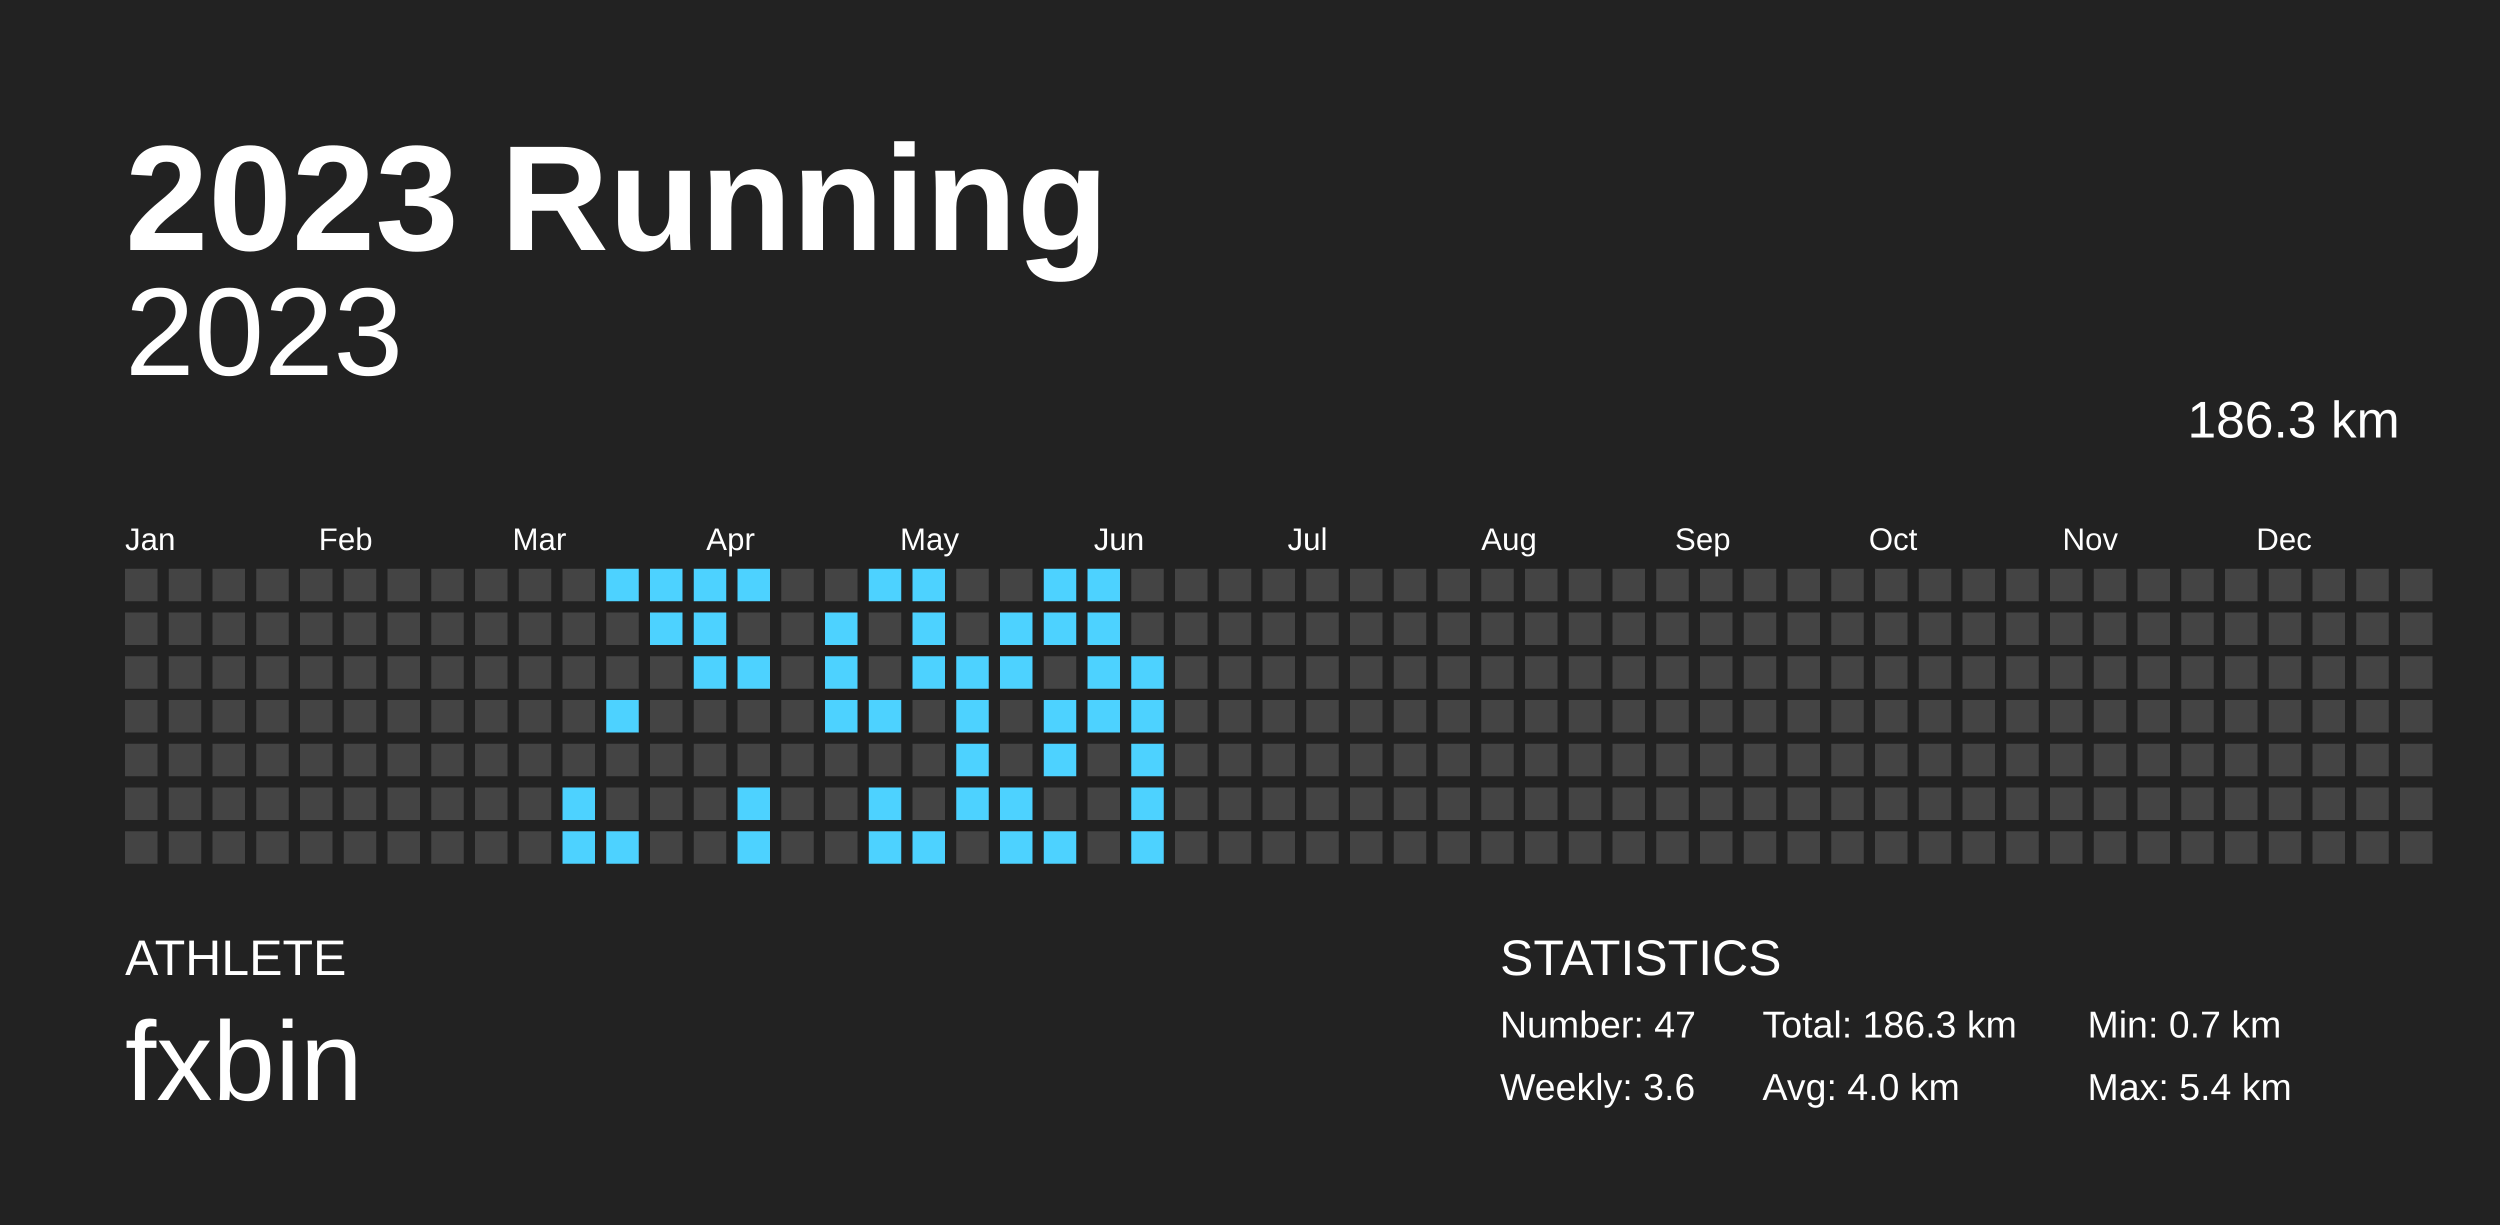
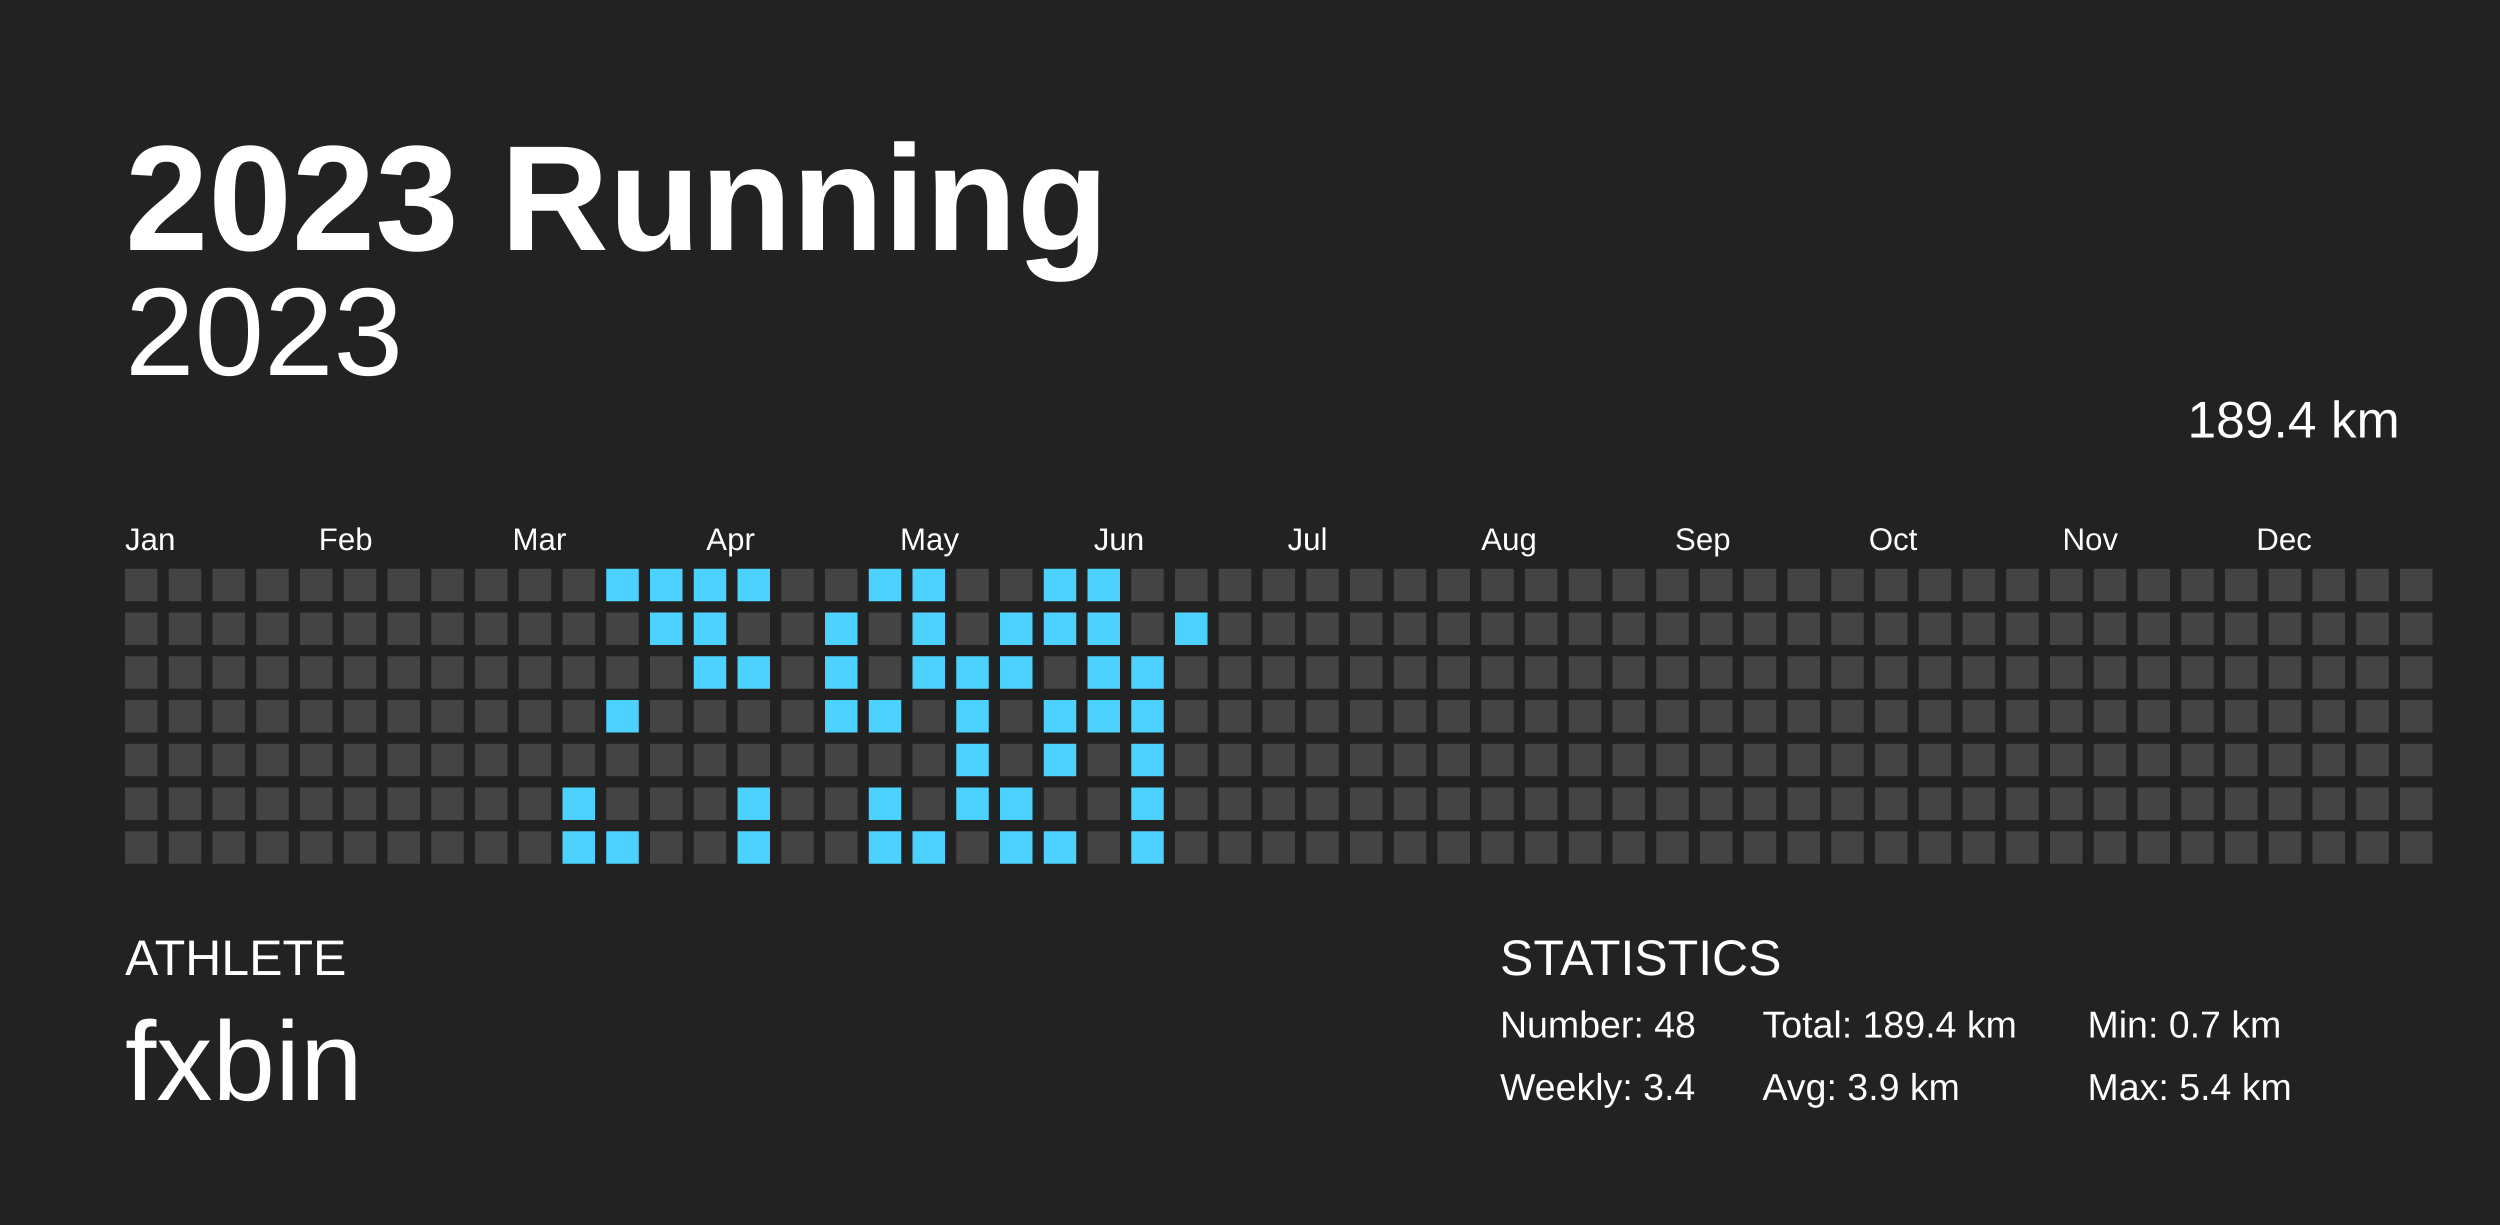
<svg xmlns="http://www.w3.org/2000/svg" baseProfile="full" height="98mm" version="1.1" viewBox="0,0,200,98" width="200mm">
  <defs />
  <rect fill="#222222" height="98" width="200" x="0" y="0" />
  <text fill="#FFFFFF" style="font-size:12px; font-family:Arial; font-weight:bold;" x="10" y="20">2023 Running</text>
  <text fill="#FFFFFF" style="font-size:4px; font-family:Arial" x="10" y="78">ATHLETE</text>
  <text fill="#FFFFFF" style="font-size:9px; font-family:Arial" x="10" y="88">fxbin</text>
  <text fill="#FFFFFF" style="font-size:4px; font-family:Arial" x="120" y="78">STATISTICS</text>
-   <text fill="#FFFFFF" style="font-size:3px; font-family:Arial" x="120" y="83">Number: 47</text>
-   <text fill="#FFFFFF" style="font-size:3px; font-family:Arial" x="120" y="88">Weekly: 3.6</text>
-   <text fill="#FFFFFF" style="font-size:3px; font-family:Arial" x="141" y="83">Total: 186.3 km</text>
-   <text fill="#FFFFFF" style="font-size:3px; font-family:Arial" x="141" y="88">Avg: 4.0 km</text>
+   <text fill="#FFFFFF" style="font-size:3px; font-family:Arial" x="120" y="83">Number: 48</text>
+   <text fill="#FFFFFF" style="font-size:3px; font-family:Arial" x="120" y="88">Weekly: 3.4</text>
+   <text fill="#FFFFFF" style="font-size:3px; font-family:Arial" x="141" y="83">Total: 189.4 km</text>
+   <text fill="#FFFFFF" style="font-size:3px; font-family:Arial" x="141" y="88">Avg: 3.9 km</text>
  <text fill="#FFFFFF" style="font-size:3px; font-family:Arial" x="167" y="83">Min: 0.7 km</text>
  <text fill="#FFFFFF" style="font-size:3px; font-family:Arial" x="167" y="88">Max: 5.4 km</text>
  <text alignment-baseline="hanging" fill="#FFFFFF" style="font-size:10.0px; font-family:Arial;" x="10" y="30">2023</text>
-   <text alignment-baseline="hanging" fill="#FFFFFF" style="font-size:4.125px; font-family:Arial;" x="175" y="35">186.3 km</text>
+   <text alignment-baseline="hanging" fill="#FFFFFF" style="font-size:4.125px; font-family:Arial;" x="175" y="35">189.4 km</text>
  <text fill="#FFFFFF" style="font-size:2.5px; font-family:Arial" x="10.0" y="44">Jan</text>
  <text fill="#FFFFFF" style="font-size:2.5px; font-family:Arial" x="25.5" y="44">Feb</text>
  <text fill="#FFFFFF" style="font-size:2.5px; font-family:Arial" x="41.0" y="44">Mar</text>
  <text fill="#FFFFFF" style="font-size:2.5px; font-family:Arial" x="56.5" y="44">Apr</text>
  <text fill="#FFFFFF" style="font-size:2.5px; font-family:Arial" x="72.0" y="44">May</text>
  <text fill="#FFFFFF" style="font-size:2.5px; font-family:Arial" x="87.5" y="44">Jun</text>
  <text fill="#FFFFFF" style="font-size:2.5px; font-family:Arial" x="103.0" y="44">Jul</text>
  <text fill="#FFFFFF" style="font-size:2.5px; font-family:Arial" x="118.5" y="44">Aug</text>
  <text fill="#FFFFFF" style="font-size:2.5px; font-family:Arial" x="134.0" y="44">Sep</text>
  <text fill="#FFFFFF" style="font-size:2.5px; font-family:Arial" x="149.5" y="44">Oct</text>
  <text fill="#FFFFFF" style="font-size:2.5px; font-family:Arial" x="165.0" y="44">Nov</text>
  <text fill="#FFFFFF" style="font-size:2.5px; font-family:Arial" x="180.5" y="44">Dec</text>
  <rect fill="#444444" height="2.6" width="2.6" x="10.0" y="45.5" />
  <rect fill="#444444" height="2.6" width="2.6" x="10.0" y="49.0" />
  <rect fill="#444444" height="2.6" width="2.6" x="10.0" y="52.5" />
  <rect fill="#444444" height="2.6" width="2.6" x="10.0" y="56.0" />
  <rect fill="#444444" height="2.6" width="2.6" x="10.0" y="59.5" />
  <rect fill="#444444" height="2.6" width="2.6" x="10.0" y="63.0" />
  <rect fill="#444444" height="2.6" width="2.6" x="10.0" y="66.5" />
  <rect fill="#444444" height="2.6" width="2.6" x="13.5" y="45.5" />
  <rect fill="#444444" height="2.6" width="2.6" x="13.5" y="49.0" />
  <rect fill="#444444" height="2.6" width="2.6" x="13.5" y="52.5" />
  <rect fill="#444444" height="2.6" width="2.6" x="13.5" y="56.0" />
  <rect fill="#444444" height="2.6" width="2.6" x="13.5" y="59.5" />
  <rect fill="#444444" height="2.6" width="2.6" x="13.5" y="63.0" />
  <rect fill="#444444" height="2.6" width="2.6" x="13.5" y="66.5" />
  <rect fill="#444444" height="2.6" width="2.6" x="17.0" y="45.5" />
  <rect fill="#444444" height="2.6" width="2.6" x="17.0" y="49.0" />
  <rect fill="#444444" height="2.6" width="2.6" x="17.0" y="52.5" />
  <rect fill="#444444" height="2.6" width="2.6" x="17.0" y="56.0" />
  <rect fill="#444444" height="2.6" width="2.6" x="17.0" y="59.5" />
  <rect fill="#444444" height="2.6" width="2.6" x="17.0" y="63.0" />
  <rect fill="#444444" height="2.6" width="2.6" x="17.0" y="66.5" />
  <rect fill="#444444" height="2.6" width="2.6" x="20.5" y="45.5" />
  <rect fill="#444444" height="2.6" width="2.6" x="20.5" y="49.0" />
  <rect fill="#444444" height="2.6" width="2.6" x="20.5" y="52.5" />
  <rect fill="#444444" height="2.6" width="2.6" x="20.5" y="56.0" />
  <rect fill="#444444" height="2.6" width="2.6" x="20.5" y="59.5" />
  <rect fill="#444444" height="2.6" width="2.6" x="20.5" y="63.0" />
  <rect fill="#444444" height="2.6" width="2.6" x="20.5" y="66.5" />
  <rect fill="#444444" height="2.6" width="2.6" x="24.0" y="45.5" />
  <rect fill="#444444" height="2.6" width="2.6" x="24.0" y="49.0" />
  <rect fill="#444444" height="2.6" width="2.6" x="24.0" y="52.5" />
  <rect fill="#444444" height="2.6" width="2.6" x="24.0" y="56.0" />
  <rect fill="#444444" height="2.6" width="2.6" x="24.0" y="59.5" />
  <rect fill="#444444" height="2.6" width="2.6" x="24.0" y="63.0" />
  <rect fill="#444444" height="2.6" width="2.6" x="24.0" y="66.5" />
  <rect fill="#444444" height="2.6" width="2.6" x="27.5" y="45.5" />
  <rect fill="#444444" height="2.6" width="2.6" x="27.5" y="49.0" />
  <rect fill="#444444" height="2.6" width="2.6" x="27.5" y="52.5" />
  <rect fill="#444444" height="2.6" width="2.6" x="27.5" y="56.0" />
  <rect fill="#444444" height="2.6" width="2.6" x="27.5" y="59.5" />
  <rect fill="#444444" height="2.6" width="2.6" x="27.5" y="63.0" />
  <rect fill="#444444" height="2.6" width="2.6" x="27.5" y="66.5" />
  <rect fill="#444444" height="2.6" width="2.6" x="31.0" y="45.5" />
  <rect fill="#444444" height="2.6" width="2.6" x="31.0" y="49.0" />
  <rect fill="#444444" height="2.6" width="2.6" x="31.0" y="52.5" />
  <rect fill="#444444" height="2.6" width="2.6" x="31.0" y="56.0" />
  <rect fill="#444444" height="2.6" width="2.6" x="31.0" y="59.5" />
  <rect fill="#444444" height="2.6" width="2.6" x="31.0" y="63.0" />
  <rect fill="#444444" height="2.6" width="2.6" x="31.0" y="66.5" />
  <rect fill="#444444" height="2.6" width="2.6" x="34.5" y="45.5" />
  <rect fill="#444444" height="2.6" width="2.6" x="34.5" y="49.0" />
  <rect fill="#444444" height="2.6" width="2.6" x="34.5" y="52.5" />
  <rect fill="#444444" height="2.6" width="2.6" x="34.5" y="56.0" />
  <rect fill="#444444" height="2.6" width="2.6" x="34.5" y="59.5" />
  <rect fill="#444444" height="2.6" width="2.6" x="34.5" y="63.0" />
  <rect fill="#444444" height="2.6" width="2.6" x="34.5" y="66.5" />
  <rect fill="#444444" height="2.6" width="2.6" x="38.0" y="45.5" />
  <rect fill="#444444" height="2.6" width="2.6" x="38.0" y="49.0" />
  <rect fill="#444444" height="2.6" width="2.6" x="38.0" y="52.5" />
  <rect fill="#444444" height="2.6" width="2.6" x="38.0" y="56.0" />
  <rect fill="#444444" height="2.6" width="2.6" x="38.0" y="59.5" />
  <rect fill="#444444" height="2.6" width="2.6" x="38.0" y="63.0" />
  <rect fill="#444444" height="2.6" width="2.6" x="38.0" y="66.5" />
  <rect fill="#444444" height="2.6" width="2.6" x="41.5" y="45.5" />
  <rect fill="#444444" height="2.6" width="2.6" x="41.5" y="49.0" />
  <rect fill="#444444" height="2.6" width="2.6" x="41.5" y="52.5" />
  <rect fill="#444444" height="2.6" width="2.6" x="41.5" y="56.0" />
  <rect fill="#444444" height="2.6" width="2.6" x="41.5" y="59.5" />
  <rect fill="#444444" height="2.6" width="2.6" x="41.5" y="63.0" />
  <rect fill="#444444" height="2.6" width="2.6" x="41.5" y="66.5" />
  <rect fill="#444444" height="2.6" width="2.6" x="45.0" y="45.5" />
  <rect fill="#444444" height="2.6" width="2.6" x="45.0" y="49.0" />
  <rect fill="#444444" height="2.6" width="2.6" x="45.0" y="52.5" />
  <rect fill="#444444" height="2.6" width="2.6" x="45.0" y="56.0" />
  <rect fill="#444444" height="2.6" width="2.6" x="45.0" y="59.5" />
  <rect fill="#4dd2ff" height="2.6" width="2.6" x="45.0" y="63.0" />
  <rect fill="#4dd2ff" height="2.6" width="2.6" x="45.0" y="66.5" />
  <rect fill="#4dd2ff" height="2.6" width="2.6" x="48.5" y="45.5" />
  <rect fill="#444444" height="2.6" width="2.6" x="48.5" y="49.0" />
  <rect fill="#444444" height="2.6" width="2.6" x="48.5" y="52.5" />
  <rect fill="#4dd2ff" height="2.6" width="2.6" x="48.5" y="56.0" />
  <rect fill="#444444" height="2.6" width="2.6" x="48.5" y="59.5" />
  <rect fill="#444444" height="2.6" width="2.6" x="48.5" y="63.0" />
  <rect fill="#4dd2ff" height="2.6" width="2.6" x="48.5" y="66.5" />
  <rect fill="#4dd2ff" height="2.6" width="2.6" x="52.0" y="45.5" />
  <rect fill="#4dd2ff" height="2.6" width="2.6" x="52.0" y="49.0" />
  <rect fill="#444444" height="2.6" width="2.6" x="52.0" y="52.5" />
  <rect fill="#444444" height="2.6" width="2.6" x="52.0" y="56.0" />
  <rect fill="#444444" height="2.6" width="2.6" x="52.0" y="59.5" />
  <rect fill="#444444" height="2.6" width="2.6" x="52.0" y="63.0" />
  <rect fill="#444444" height="2.6" width="2.6" x="52.0" y="66.5" />
  <rect fill="#4dd2ff" height="2.6" width="2.6" x="55.5" y="45.5" />
  <rect fill="#4dd2ff" height="2.6" width="2.6" x="55.5" y="49.0" />
  <rect fill="#4dd2ff" height="2.6" width="2.6" x="55.5" y="52.5" />
  <rect fill="#444444" height="2.6" width="2.6" x="55.5" y="56.0" />
  <rect fill="#444444" height="2.6" width="2.6" x="55.5" y="59.5" />
  <rect fill="#444444" height="2.6" width="2.6" x="55.5" y="63.0" />
  <rect fill="#444444" height="2.6" width="2.6" x="55.5" y="66.5" />
  <rect fill="#4dd2ff" height="2.6" width="2.6" x="59.0" y="45.5" />
  <rect fill="#444444" height="2.6" width="2.6" x="59.0" y="49.0" />
  <rect fill="#4dd2ff" height="2.6" width="2.6" x="59.0" y="52.5" />
  <rect fill="#444444" height="2.6" width="2.6" x="59.0" y="56.0" />
  <rect fill="#444444" height="2.6" width="2.6" x="59.0" y="59.5" />
  <rect fill="#4dd2ff" height="2.6" width="2.6" x="59.0" y="63.0" />
  <rect fill="#4dd2ff" height="2.6" width="2.6" x="59.0" y="66.5" />
  <rect fill="#444444" height="2.6" width="2.6" x="62.5" y="45.5" />
  <rect fill="#444444" height="2.6" width="2.6" x="62.5" y="49.0" />
  <rect fill="#444444" height="2.6" width="2.6" x="62.5" y="52.5" />
  <rect fill="#444444" height="2.6" width="2.6" x="62.5" y="56.0" />
  <rect fill="#444444" height="2.6" width="2.6" x="62.5" y="59.5" />
  <rect fill="#444444" height="2.6" width="2.6" x="62.5" y="63.0" />
  <rect fill="#444444" height="2.6" width="2.6" x="62.5" y="66.5" />
  <rect fill="#444444" height="2.6" width="2.6" x="66.0" y="45.5" />
  <rect fill="#4dd2ff" height="2.6" width="2.6" x="66.0" y="49.0" />
  <rect fill="#4dd2ff" height="2.6" width="2.6" x="66.0" y="52.5" />
  <rect fill="#4dd2ff" height="2.6" width="2.6" x="66.0" y="56.0" />
  <rect fill="#444444" height="2.6" width="2.6" x="66.0" y="59.5" />
  <rect fill="#444444" height="2.6" width="2.6" x="66.0" y="63.0" />
  <rect fill="#444444" height="2.6" width="2.6" x="66.0" y="66.5" />
  <rect fill="#4dd2ff" height="2.6" width="2.6" x="69.5" y="45.5" />
  <rect fill="#444444" height="2.6" width="2.6" x="69.5" y="49.0" />
  <rect fill="#444444" height="2.6" width="2.6" x="69.5" y="52.5" />
  <rect fill="#4dd2ff" height="2.6" width="2.6" x="69.5" y="56.0" />
  <rect fill="#444444" height="2.6" width="2.6" x="69.5" y="59.5" />
  <rect fill="#4dd2ff" height="2.6" width="2.6" x="69.5" y="63.0" />
  <rect fill="#4dd2ff" height="2.6" width="2.6" x="69.5" y="66.5" />
  <rect fill="#4dd2ff" height="2.6" width="2.6" x="73.0" y="45.5" />
  <rect fill="#4dd2ff" height="2.6" width="2.6" x="73.0" y="49.0" />
  <rect fill="#4dd2ff" height="2.6" width="2.6" x="73.0" y="52.5" />
  <rect fill="#444444" height="2.6" width="2.6" x="73.0" y="56.0" />
  <rect fill="#444444" height="2.6" width="2.6" x="73.0" y="59.5" />
  <rect fill="#444444" height="2.6" width="2.6" x="73.0" y="63.0" />
  <rect fill="#4dd2ff" height="2.6" width="2.6" x="73.0" y="66.5" />
  <rect fill="#444444" height="2.6" width="2.6" x="76.5" y="45.5" />
  <rect fill="#444444" height="2.6" width="2.6" x="76.5" y="49.0" />
  <rect fill="#4dd2ff" height="2.6" width="2.6" x="76.5" y="52.5" />
  <rect fill="#4dd2ff" height="2.6" width="2.6" x="76.5" y="56.0" />
  <rect fill="#4dd2ff" height="2.6" width="2.6" x="76.5" y="59.5" />
  <rect fill="#4dd2ff" height="2.6" width="2.6" x="76.5" y="63.0" />
  <rect fill="#444444" height="2.6" width="2.6" x="76.5" y="66.5" />
  <rect fill="#444444" height="2.6" width="2.6" x="80.0" y="45.5" />
  <rect fill="#4dd2ff" height="2.6" width="2.6" x="80.0" y="49.0" />
  <rect fill="#4dd2ff" height="2.6" width="2.6" x="80.0" y="52.5" />
  <rect fill="#444444" height="2.6" width="2.6" x="80.0" y="56.0" />
  <rect fill="#444444" height="2.6" width="2.6" x="80.0" y="59.5" />
  <rect fill="#4dd2ff" height="2.6" width="2.6" x="80.0" y="63.0" />
  <rect fill="#4dd2ff" height="2.6" width="2.6" x="80.0" y="66.5" />
  <rect fill="#4dd2ff" height="2.6" width="2.6" x="83.5" y="45.5" />
  <rect fill="#4dd2ff" height="2.6" width="2.6" x="83.5" y="49.0" />
  <rect fill="#444444" height="2.6" width="2.6" x="83.5" y="52.5" />
  <rect fill="#4dd2ff" height="2.6" width="2.6" x="83.5" y="56.0" />
  <rect fill="#4dd2ff" height="2.6" width="2.6" x="83.5" y="59.5" />
  <rect fill="#444444" height="2.6" width="2.6" x="83.5" y="63.0" />
  <rect fill="#4dd2ff" height="2.6" width="2.6" x="83.5" y="66.5" />
  <rect fill="#4dd2ff" height="2.6" width="2.6" x="87.0" y="45.5" />
  <rect fill="#4dd2ff" height="2.6" width="2.6" x="87.0" y="49.0" />
  <rect fill="#4dd2ff" height="2.6" width="2.6" x="87.0" y="52.5" />
  <rect fill="#4dd2ff" height="2.6" width="2.6" x="87.0" y="56.0" />
  <rect fill="#444444" height="2.6" width="2.6" x="87.0" y="59.5" />
  <rect fill="#444444" height="2.6" width="2.6" x="87.0" y="63.0" />
  <rect fill="#444444" height="2.6" width="2.6" x="87.0" y="66.5" />
  <rect fill="#444444" height="2.6" width="2.6" x="90.5" y="45.5" />
  <rect fill="#444444" height="2.6" width="2.6" x="90.5" y="49.0" />
  <rect fill="#4dd2ff" height="2.6" width="2.6" x="90.5" y="52.5" />
  <rect fill="#4dd2ff" height="2.6" width="2.6" x="90.5" y="56.0" />
  <rect fill="#4dd2ff" height="2.6" width="2.6" x="90.5" y="59.5" />
  <rect fill="#4dd2ff" height="2.6" width="2.6" x="90.5" y="63.0" />
  <rect fill="#4dd2ff" height="2.6" width="2.6" x="90.5" y="66.5" />
  <rect fill="#444444" height="2.6" width="2.6" x="94.0" y="45.5" />
-   <rect fill="#444444" height="2.6" width="2.6" x="94.0" y="49.0" />
+   <rect fill="#4dd2ff" height="2.6" width="2.6" x="94.0" y="49.0" />
  <rect fill="#444444" height="2.6" width="2.6" x="94.0" y="52.5" />
  <rect fill="#444444" height="2.6" width="2.6" x="94.0" y="56.0" />
  <rect fill="#444444" height="2.6" width="2.6" x="94.0" y="59.5" />
  <rect fill="#444444" height="2.6" width="2.6" x="94.0" y="63.0" />
  <rect fill="#444444" height="2.6" width="2.6" x="94.0" y="66.5" />
  <rect fill="#444444" height="2.6" width="2.6" x="97.5" y="45.5" />
  <rect fill="#444444" height="2.6" width="2.6" x="97.5" y="49.0" />
  <rect fill="#444444" height="2.6" width="2.6" x="97.5" y="52.5" />
  <rect fill="#444444" height="2.6" width="2.6" x="97.5" y="56.0" />
  <rect fill="#444444" height="2.6" width="2.6" x="97.5" y="59.5" />
  <rect fill="#444444" height="2.6" width="2.6" x="97.5" y="63.0" />
  <rect fill="#444444" height="2.6" width="2.6" x="97.5" y="66.5" />
  <rect fill="#444444" height="2.6" width="2.6" x="101.0" y="45.5" />
  <rect fill="#444444" height="2.6" width="2.6" x="101.0" y="49.0" />
  <rect fill="#444444" height="2.6" width="2.6" x="101.0" y="52.5" />
  <rect fill="#444444" height="2.6" width="2.6" x="101.0" y="56.0" />
  <rect fill="#444444" height="2.6" width="2.6" x="101.0" y="59.5" />
  <rect fill="#444444" height="2.6" width="2.6" x="101.0" y="63.0" />
  <rect fill="#444444" height="2.6" width="2.6" x="101.0" y="66.5" />
  <rect fill="#444444" height="2.6" width="2.6" x="104.5" y="45.5" />
  <rect fill="#444444" height="2.6" width="2.6" x="104.5" y="49.0" />
  <rect fill="#444444" height="2.6" width="2.6" x="104.5" y="52.5" />
  <rect fill="#444444" height="2.6" width="2.6" x="104.5" y="56.0" />
  <rect fill="#444444" height="2.6" width="2.6" x="104.5" y="59.5" />
  <rect fill="#444444" height="2.6" width="2.6" x="104.5" y="63.0" />
  <rect fill="#444444" height="2.6" width="2.6" x="104.5" y="66.5" />
  <rect fill="#444444" height="2.6" width="2.6" x="108.0" y="45.5" />
  <rect fill="#444444" height="2.6" width="2.6" x="108.0" y="49.0" />
  <rect fill="#444444" height="2.6" width="2.6" x="108.0" y="52.5" />
  <rect fill="#444444" height="2.6" width="2.6" x="108.0" y="56.0" />
  <rect fill="#444444" height="2.6" width="2.6" x="108.0" y="59.5" />
  <rect fill="#444444" height="2.6" width="2.6" x="108.0" y="63.0" />
  <rect fill="#444444" height="2.6" width="2.6" x="108.0" y="66.5" />
  <rect fill="#444444" height="2.6" width="2.6" x="111.5" y="45.5" />
  <rect fill="#444444" height="2.6" width="2.6" x="111.5" y="49.0" />
  <rect fill="#444444" height="2.6" width="2.6" x="111.5" y="52.5" />
  <rect fill="#444444" height="2.6" width="2.6" x="111.5" y="56.0" />
  <rect fill="#444444" height="2.6" width="2.6" x="111.5" y="59.5" />
  <rect fill="#444444" height="2.6" width="2.6" x="111.5" y="63.0" />
  <rect fill="#444444" height="2.6" width="2.6" x="111.5" y="66.5" />
  <rect fill="#444444" height="2.6" width="2.6" x="115.0" y="45.5" />
  <rect fill="#444444" height="2.6" width="2.6" x="115.0" y="49.0" />
  <rect fill="#444444" height="2.6" width="2.6" x="115.0" y="52.5" />
  <rect fill="#444444" height="2.6" width="2.6" x="115.0" y="56.0" />
  <rect fill="#444444" height="2.6" width="2.6" x="115.0" y="59.5" />
  <rect fill="#444444" height="2.6" width="2.6" x="115.0" y="63.0" />
  <rect fill="#444444" height="2.6" width="2.6" x="115.0" y="66.5" />
  <rect fill="#444444" height="2.6" width="2.6" x="118.5" y="45.5" />
  <rect fill="#444444" height="2.6" width="2.6" x="118.5" y="49.0" />
  <rect fill="#444444" height="2.6" width="2.6" x="118.5" y="52.5" />
  <rect fill="#444444" height="2.6" width="2.6" x="118.5" y="56.0" />
  <rect fill="#444444" height="2.6" width="2.6" x="118.5" y="59.5" />
  <rect fill="#444444" height="2.6" width="2.6" x="118.5" y="63.0" />
  <rect fill="#444444" height="2.6" width="2.6" x="118.5" y="66.5" />
  <rect fill="#444444" height="2.6" width="2.6" x="122.0" y="45.5" />
  <rect fill="#444444" height="2.6" width="2.6" x="122.0" y="49.0" />
  <rect fill="#444444" height="2.6" width="2.6" x="122.0" y="52.5" />
  <rect fill="#444444" height="2.6" width="2.6" x="122.0" y="56.0" />
  <rect fill="#444444" height="2.6" width="2.6" x="122.0" y="59.5" />
  <rect fill="#444444" height="2.6" width="2.6" x="122.0" y="63.0" />
  <rect fill="#444444" height="2.6" width="2.6" x="122.0" y="66.5" />
  <rect fill="#444444" height="2.6" width="2.6" x="125.5" y="45.5" />
  <rect fill="#444444" height="2.6" width="2.6" x="125.5" y="49.0" />
  <rect fill="#444444" height="2.6" width="2.6" x="125.5" y="52.5" />
  <rect fill="#444444" height="2.6" width="2.6" x="125.5" y="56.0" />
  <rect fill="#444444" height="2.6" width="2.6" x="125.5" y="59.5" />
  <rect fill="#444444" height="2.6" width="2.6" x="125.5" y="63.0" />
  <rect fill="#444444" height="2.6" width="2.6" x="125.5" y="66.5" />
  <rect fill="#444444" height="2.6" width="2.6" x="129.0" y="45.5" />
  <rect fill="#444444" height="2.6" width="2.6" x="129.0" y="49.0" />
  <rect fill="#444444" height="2.6" width="2.6" x="129.0" y="52.5" />
  <rect fill="#444444" height="2.6" width="2.6" x="129.0" y="56.0" />
  <rect fill="#444444" height="2.6" width="2.6" x="129.0" y="59.5" />
  <rect fill="#444444" height="2.6" width="2.6" x="129.0" y="63.0" />
  <rect fill="#444444" height="2.6" width="2.6" x="129.0" y="66.5" />
  <rect fill="#444444" height="2.6" width="2.6" x="132.5" y="45.5" />
  <rect fill="#444444" height="2.6" width="2.6" x="132.5" y="49.0" />
  <rect fill="#444444" height="2.6" width="2.6" x="132.5" y="52.5" />
  <rect fill="#444444" height="2.6" width="2.6" x="132.5" y="56.0" />
  <rect fill="#444444" height="2.6" width="2.6" x="132.5" y="59.5" />
  <rect fill="#444444" height="2.6" width="2.6" x="132.5" y="63.0" />
  <rect fill="#444444" height="2.6" width="2.6" x="132.5" y="66.5" />
  <rect fill="#444444" height="2.6" width="2.6" x="136.0" y="45.5" />
  <rect fill="#444444" height="2.6" width="2.6" x="136.0" y="49.0" />
  <rect fill="#444444" height="2.6" width="2.6" x="136.0" y="52.5" />
  <rect fill="#444444" height="2.6" width="2.6" x="136.0" y="56.0" />
  <rect fill="#444444" height="2.6" width="2.6" x="136.0" y="59.5" />
  <rect fill="#444444" height="2.6" width="2.6" x="136.0" y="63.0" />
  <rect fill="#444444" height="2.6" width="2.6" x="136.0" y="66.5" />
  <rect fill="#444444" height="2.6" width="2.6" x="139.5" y="45.5" />
  <rect fill="#444444" height="2.6" width="2.6" x="139.5" y="49.0" />
  <rect fill="#444444" height="2.6" width="2.6" x="139.5" y="52.5" />
  <rect fill="#444444" height="2.6" width="2.6" x="139.5" y="56.0" />
  <rect fill="#444444" height="2.6" width="2.6" x="139.5" y="59.5" />
  <rect fill="#444444" height="2.6" width="2.6" x="139.5" y="63.0" />
  <rect fill="#444444" height="2.6" width="2.6" x="139.5" y="66.5" />
  <rect fill="#444444" height="2.6" width="2.6" x="143.0" y="45.5" />
  <rect fill="#444444" height="2.6" width="2.6" x="143.0" y="49.0" />
  <rect fill="#444444" height="2.6" width="2.6" x="143.0" y="52.5" />
  <rect fill="#444444" height="2.6" width="2.6" x="143.0" y="56.0" />
  <rect fill="#444444" height="2.6" width="2.6" x="143.0" y="59.5" />
  <rect fill="#444444" height="2.6" width="2.6" x="143.0" y="63.0" />
  <rect fill="#444444" height="2.6" width="2.6" x="143.0" y="66.5" />
  <rect fill="#444444" height="2.6" width="2.6" x="146.5" y="45.5" />
  <rect fill="#444444" height="2.6" width="2.6" x="146.5" y="49.0" />
  <rect fill="#444444" height="2.6" width="2.6" x="146.5" y="52.5" />
  <rect fill="#444444" height="2.6" width="2.6" x="146.5" y="56.0" />
  <rect fill="#444444" height="2.6" width="2.6" x="146.5" y="59.5" />
  <rect fill="#444444" height="2.6" width="2.6" x="146.5" y="63.0" />
  <rect fill="#444444" height="2.6" width="2.6" x="146.5" y="66.5" />
  <rect fill="#444444" height="2.6" width="2.6" x="150.0" y="45.5" />
  <rect fill="#444444" height="2.6" width="2.6" x="150.0" y="49.0" />
  <rect fill="#444444" height="2.6" width="2.6" x="150.0" y="52.5" />
  <rect fill="#444444" height="2.6" width="2.6" x="150.0" y="56.0" />
  <rect fill="#444444" height="2.6" width="2.6" x="150.0" y="59.5" />
  <rect fill="#444444" height="2.6" width="2.6" x="150.0" y="63.0" />
  <rect fill="#444444" height="2.6" width="2.6" x="150.0" y="66.5" />
  <rect fill="#444444" height="2.6" width="2.6" x="153.5" y="45.5" />
  <rect fill="#444444" height="2.6" width="2.6" x="153.5" y="49.0" />
  <rect fill="#444444" height="2.6" width="2.6" x="153.5" y="52.5" />
  <rect fill="#444444" height="2.6" width="2.6" x="153.5" y="56.0" />
  <rect fill="#444444" height="2.6" width="2.6" x="153.5" y="59.5" />
  <rect fill="#444444" height="2.6" width="2.6" x="153.5" y="63.0" />
  <rect fill="#444444" height="2.6" width="2.6" x="153.5" y="66.5" />
  <rect fill="#444444" height="2.6" width="2.6" x="157.0" y="45.5" />
  <rect fill="#444444" height="2.6" width="2.6" x="157.0" y="49.0" />
  <rect fill="#444444" height="2.6" width="2.6" x="157.0" y="52.5" />
  <rect fill="#444444" height="2.6" width="2.6" x="157.0" y="56.0" />
  <rect fill="#444444" height="2.6" width="2.6" x="157.0" y="59.5" />
  <rect fill="#444444" height="2.6" width="2.6" x="157.0" y="63.0" />
  <rect fill="#444444" height="2.6" width="2.6" x="157.0" y="66.5" />
  <rect fill="#444444" height="2.6" width="2.6" x="160.5" y="45.5" />
  <rect fill="#444444" height="2.6" width="2.6" x="160.5" y="49.0" />
  <rect fill="#444444" height="2.6" width="2.6" x="160.5" y="52.5" />
  <rect fill="#444444" height="2.6" width="2.6" x="160.5" y="56.0" />
  <rect fill="#444444" height="2.6" width="2.6" x="160.5" y="59.5" />
  <rect fill="#444444" height="2.6" width="2.6" x="160.5" y="63.0" />
  <rect fill="#444444" height="2.6" width="2.6" x="160.5" y="66.5" />
  <rect fill="#444444" height="2.6" width="2.6" x="164.0" y="45.5" />
  <rect fill="#444444" height="2.6" width="2.6" x="164.0" y="49.0" />
  <rect fill="#444444" height="2.6" width="2.6" x="164.0" y="52.5" />
  <rect fill="#444444" height="2.6" width="2.6" x="164.0" y="56.0" />
  <rect fill="#444444" height="2.6" width="2.6" x="164.0" y="59.5" />
  <rect fill="#444444" height="2.6" width="2.6" x="164.0" y="63.0" />
  <rect fill="#444444" height="2.6" width="2.6" x="164.0" y="66.5" />
  <rect fill="#444444" height="2.6" width="2.6" x="167.5" y="45.5" />
  <rect fill="#444444" height="2.6" width="2.6" x="167.5" y="49.0" />
  <rect fill="#444444" height="2.6" width="2.6" x="167.5" y="52.5" />
  <rect fill="#444444" height="2.6" width="2.6" x="167.5" y="56.0" />
  <rect fill="#444444" height="2.6" width="2.6" x="167.5" y="59.5" />
  <rect fill="#444444" height="2.6" width="2.6" x="167.5" y="63.0" />
  <rect fill="#444444" height="2.6" width="2.6" x="167.5" y="66.5" />
  <rect fill="#444444" height="2.6" width="2.6" x="171.0" y="45.5" />
  <rect fill="#444444" height="2.6" width="2.6" x="171.0" y="49.0" />
  <rect fill="#444444" height="2.6" width="2.6" x="171.0" y="52.5" />
  <rect fill="#444444" height="2.6" width="2.6" x="171.0" y="56.0" />
  <rect fill="#444444" height="2.6" width="2.6" x="171.0" y="59.5" />
  <rect fill="#444444" height="2.6" width="2.6" x="171.0" y="63.0" />
  <rect fill="#444444" height="2.6" width="2.6" x="171.0" y="66.5" />
  <rect fill="#444444" height="2.6" width="2.6" x="174.5" y="45.5" />
  <rect fill="#444444" height="2.6" width="2.6" x="174.5" y="49.0" />
  <rect fill="#444444" height="2.6" width="2.6" x="174.5" y="52.5" />
  <rect fill="#444444" height="2.6" width="2.6" x="174.5" y="56.0" />
  <rect fill="#444444" height="2.6" width="2.6" x="174.5" y="59.5" />
  <rect fill="#444444" height="2.6" width="2.6" x="174.5" y="63.0" />
  <rect fill="#444444" height="2.6" width="2.6" x="174.5" y="66.5" />
  <rect fill="#444444" height="2.6" width="2.6" x="178.0" y="45.5" />
  <rect fill="#444444" height="2.6" width="2.6" x="178.0" y="49.0" />
  <rect fill="#444444" height="2.6" width="2.6" x="178.0" y="52.5" />
  <rect fill="#444444" height="2.6" width="2.6" x="178.0" y="56.0" />
  <rect fill="#444444" height="2.6" width="2.6" x="178.0" y="59.5" />
  <rect fill="#444444" height="2.6" width="2.6" x="178.0" y="63.0" />
  <rect fill="#444444" height="2.6" width="2.6" x="178.0" y="66.5" />
  <rect fill="#444444" height="2.6" width="2.6" x="181.5" y="45.5" />
  <rect fill="#444444" height="2.6" width="2.6" x="181.5" y="49.0" />
  <rect fill="#444444" height="2.6" width="2.6" x="181.5" y="52.5" />
  <rect fill="#444444" height="2.6" width="2.6" x="181.5" y="56.0" />
  <rect fill="#444444" height="2.6" width="2.6" x="181.5" y="59.5" />
  <rect fill="#444444" height="2.6" width="2.6" x="181.5" y="63.0" />
  <rect fill="#444444" height="2.6" width="2.6" x="181.5" y="66.5" />
  <rect fill="#444444" height="2.6" width="2.6" x="185.0" y="45.5" />
  <rect fill="#444444" height="2.6" width="2.6" x="185.0" y="49.0" />
  <rect fill="#444444" height="2.6" width="2.6" x="185.0" y="52.5" />
  <rect fill="#444444" height="2.6" width="2.6" x="185.0" y="56.0" />
  <rect fill="#444444" height="2.6" width="2.6" x="185.0" y="59.5" />
  <rect fill="#444444" height="2.6" width="2.6" x="185.0" y="63.0" />
  <rect fill="#444444" height="2.6" width="2.6" x="185.0" y="66.5" />
  <rect fill="#444444" height="2.6" width="2.6" x="188.5" y="45.5" />
  <rect fill="#444444" height="2.6" width="2.6" x="188.5" y="49.0" />
  <rect fill="#444444" height="2.6" width="2.6" x="188.5" y="52.5" />
  <rect fill="#444444" height="2.6" width="2.6" x="188.5" y="56.0" />
  <rect fill="#444444" height="2.6" width="2.6" x="188.5" y="59.5" />
  <rect fill="#444444" height="2.6" width="2.6" x="188.5" y="63.0" />
  <rect fill="#444444" height="2.6" width="2.6" x="188.5" y="66.5" />
  <rect fill="#444444" height="2.6" width="2.6" x="192.0" y="45.5" />
  <rect fill="#444444" height="2.6" width="2.6" x="192.0" y="49.0" />
  <rect fill="#444444" height="2.6" width="2.6" x="192.0" y="52.5" />
  <rect fill="#444444" height="2.6" width="2.6" x="192.0" y="56.0" />
  <rect fill="#444444" height="2.6" width="2.6" x="192.0" y="59.5" />
  <rect fill="#444444" height="2.6" width="2.6" x="192.0" y="63.0" />
  <rect fill="#444444" height="2.6" width="2.6" x="192.0" y="66.5" />
</svg>
